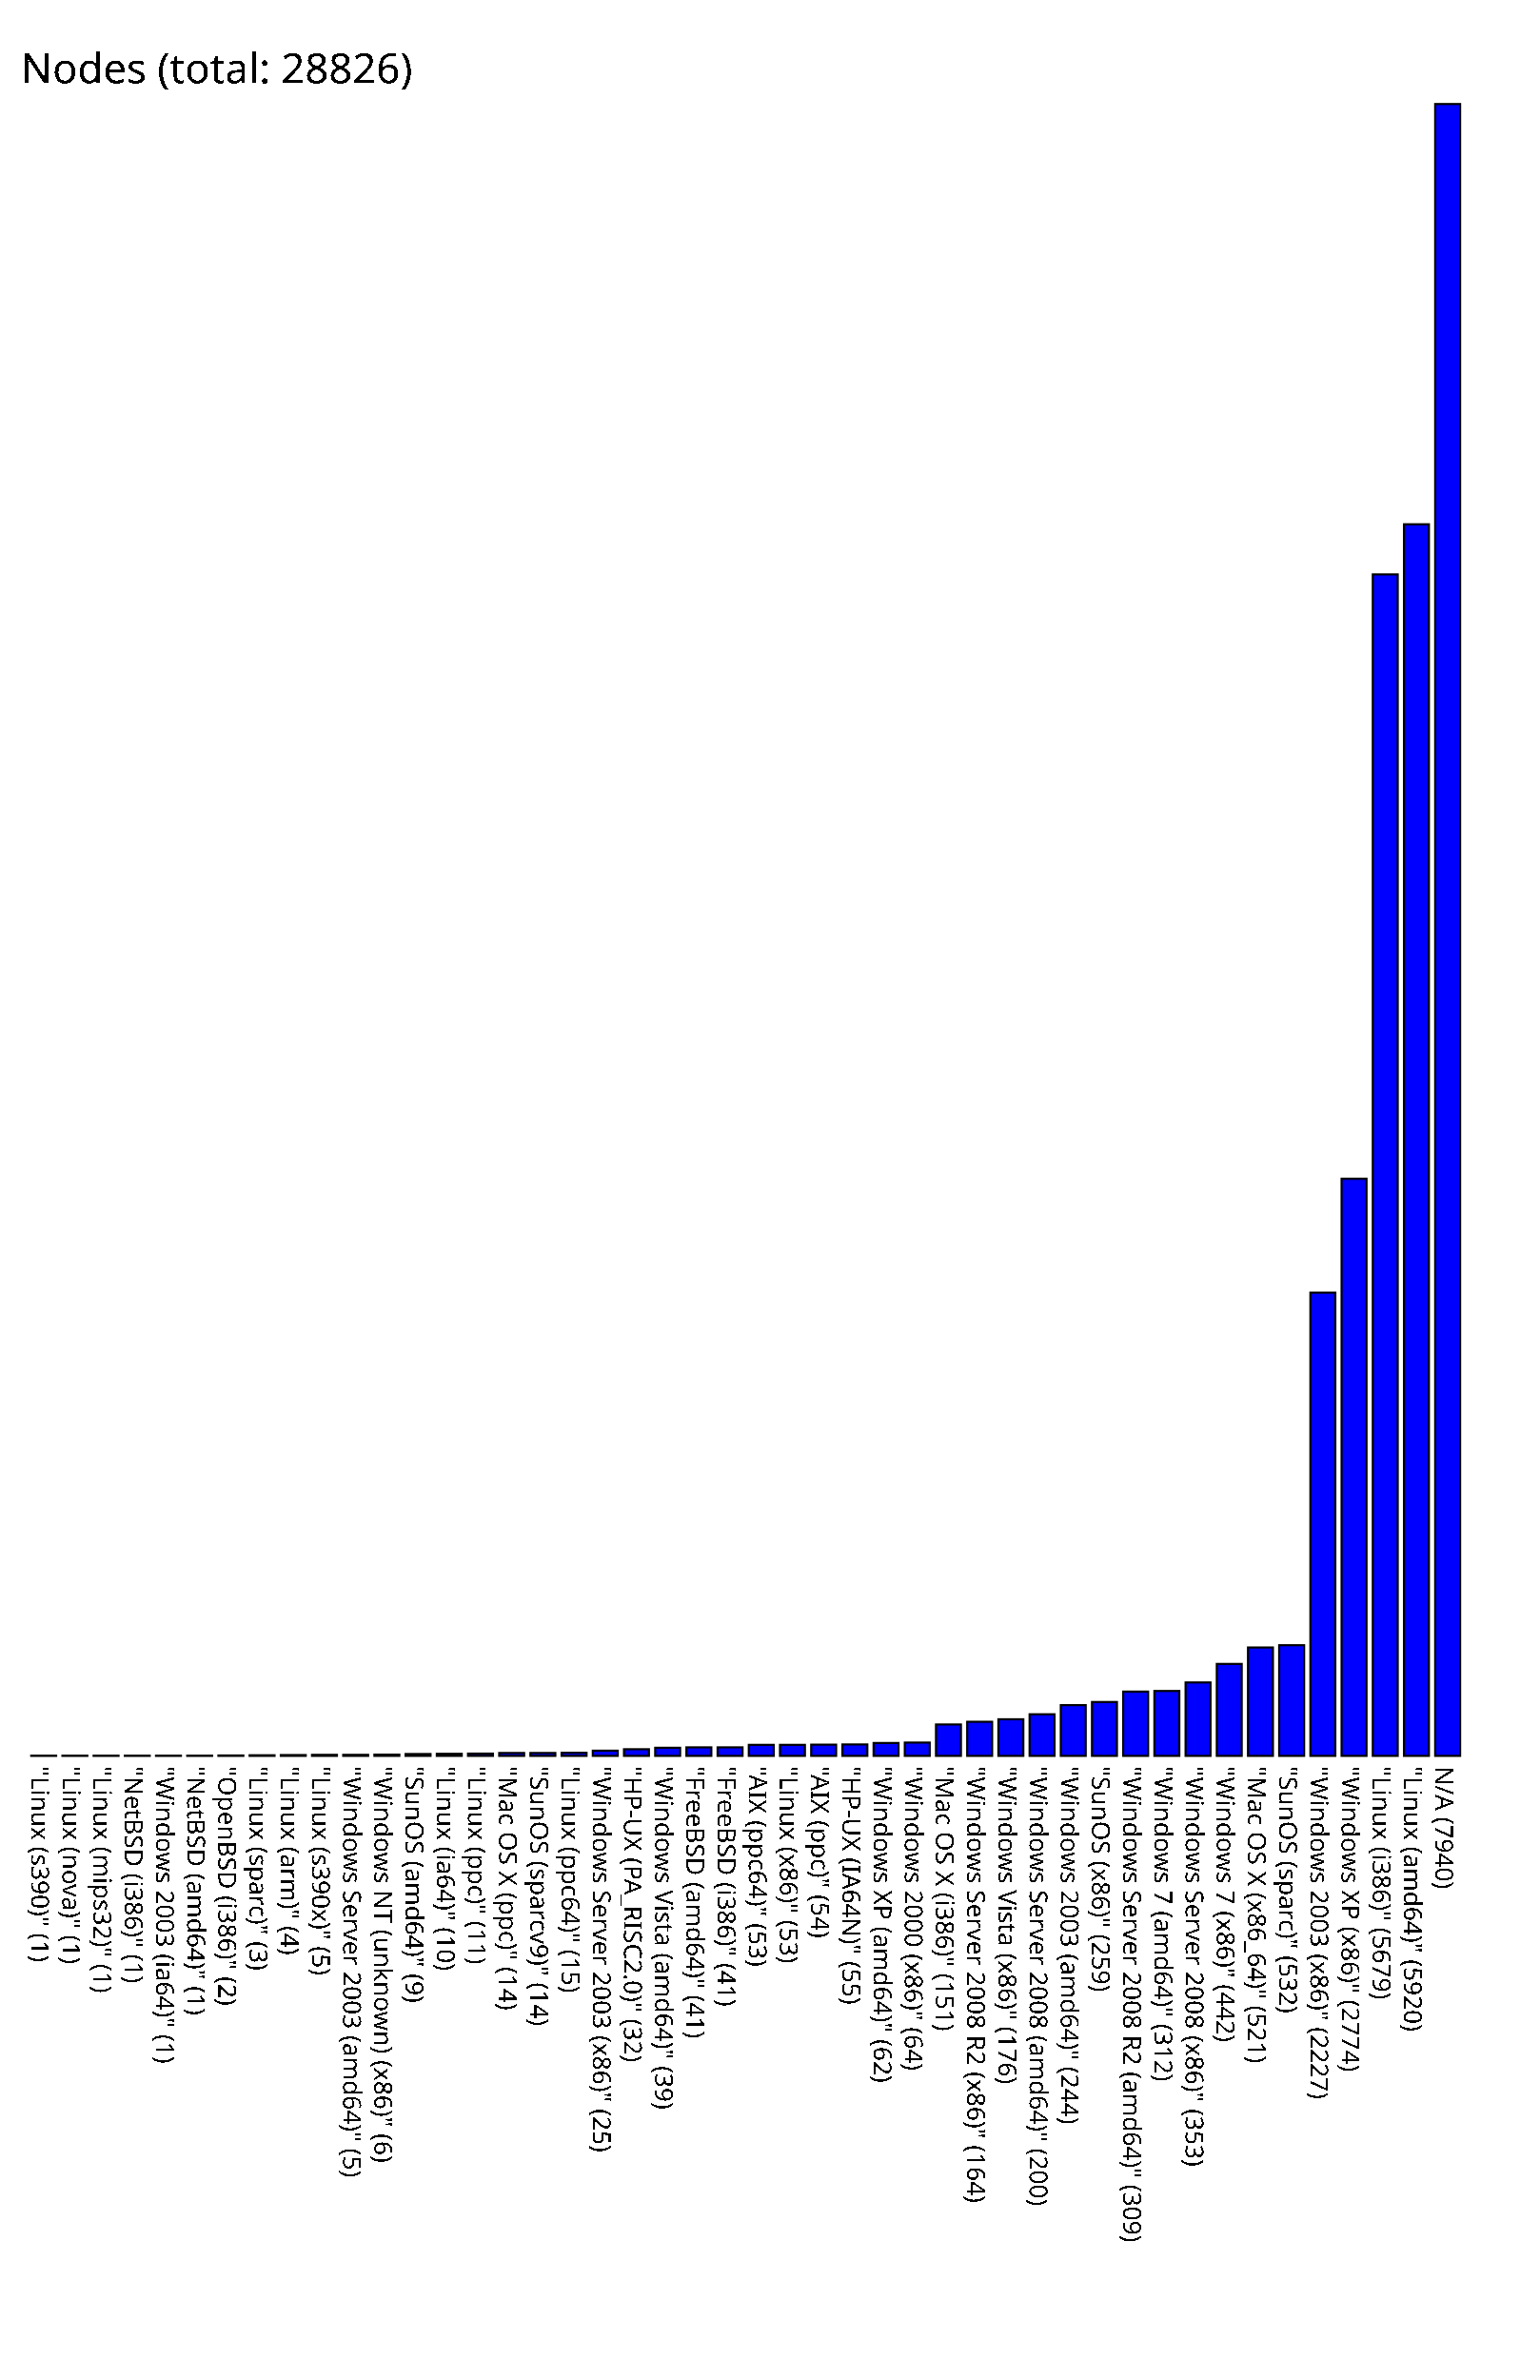
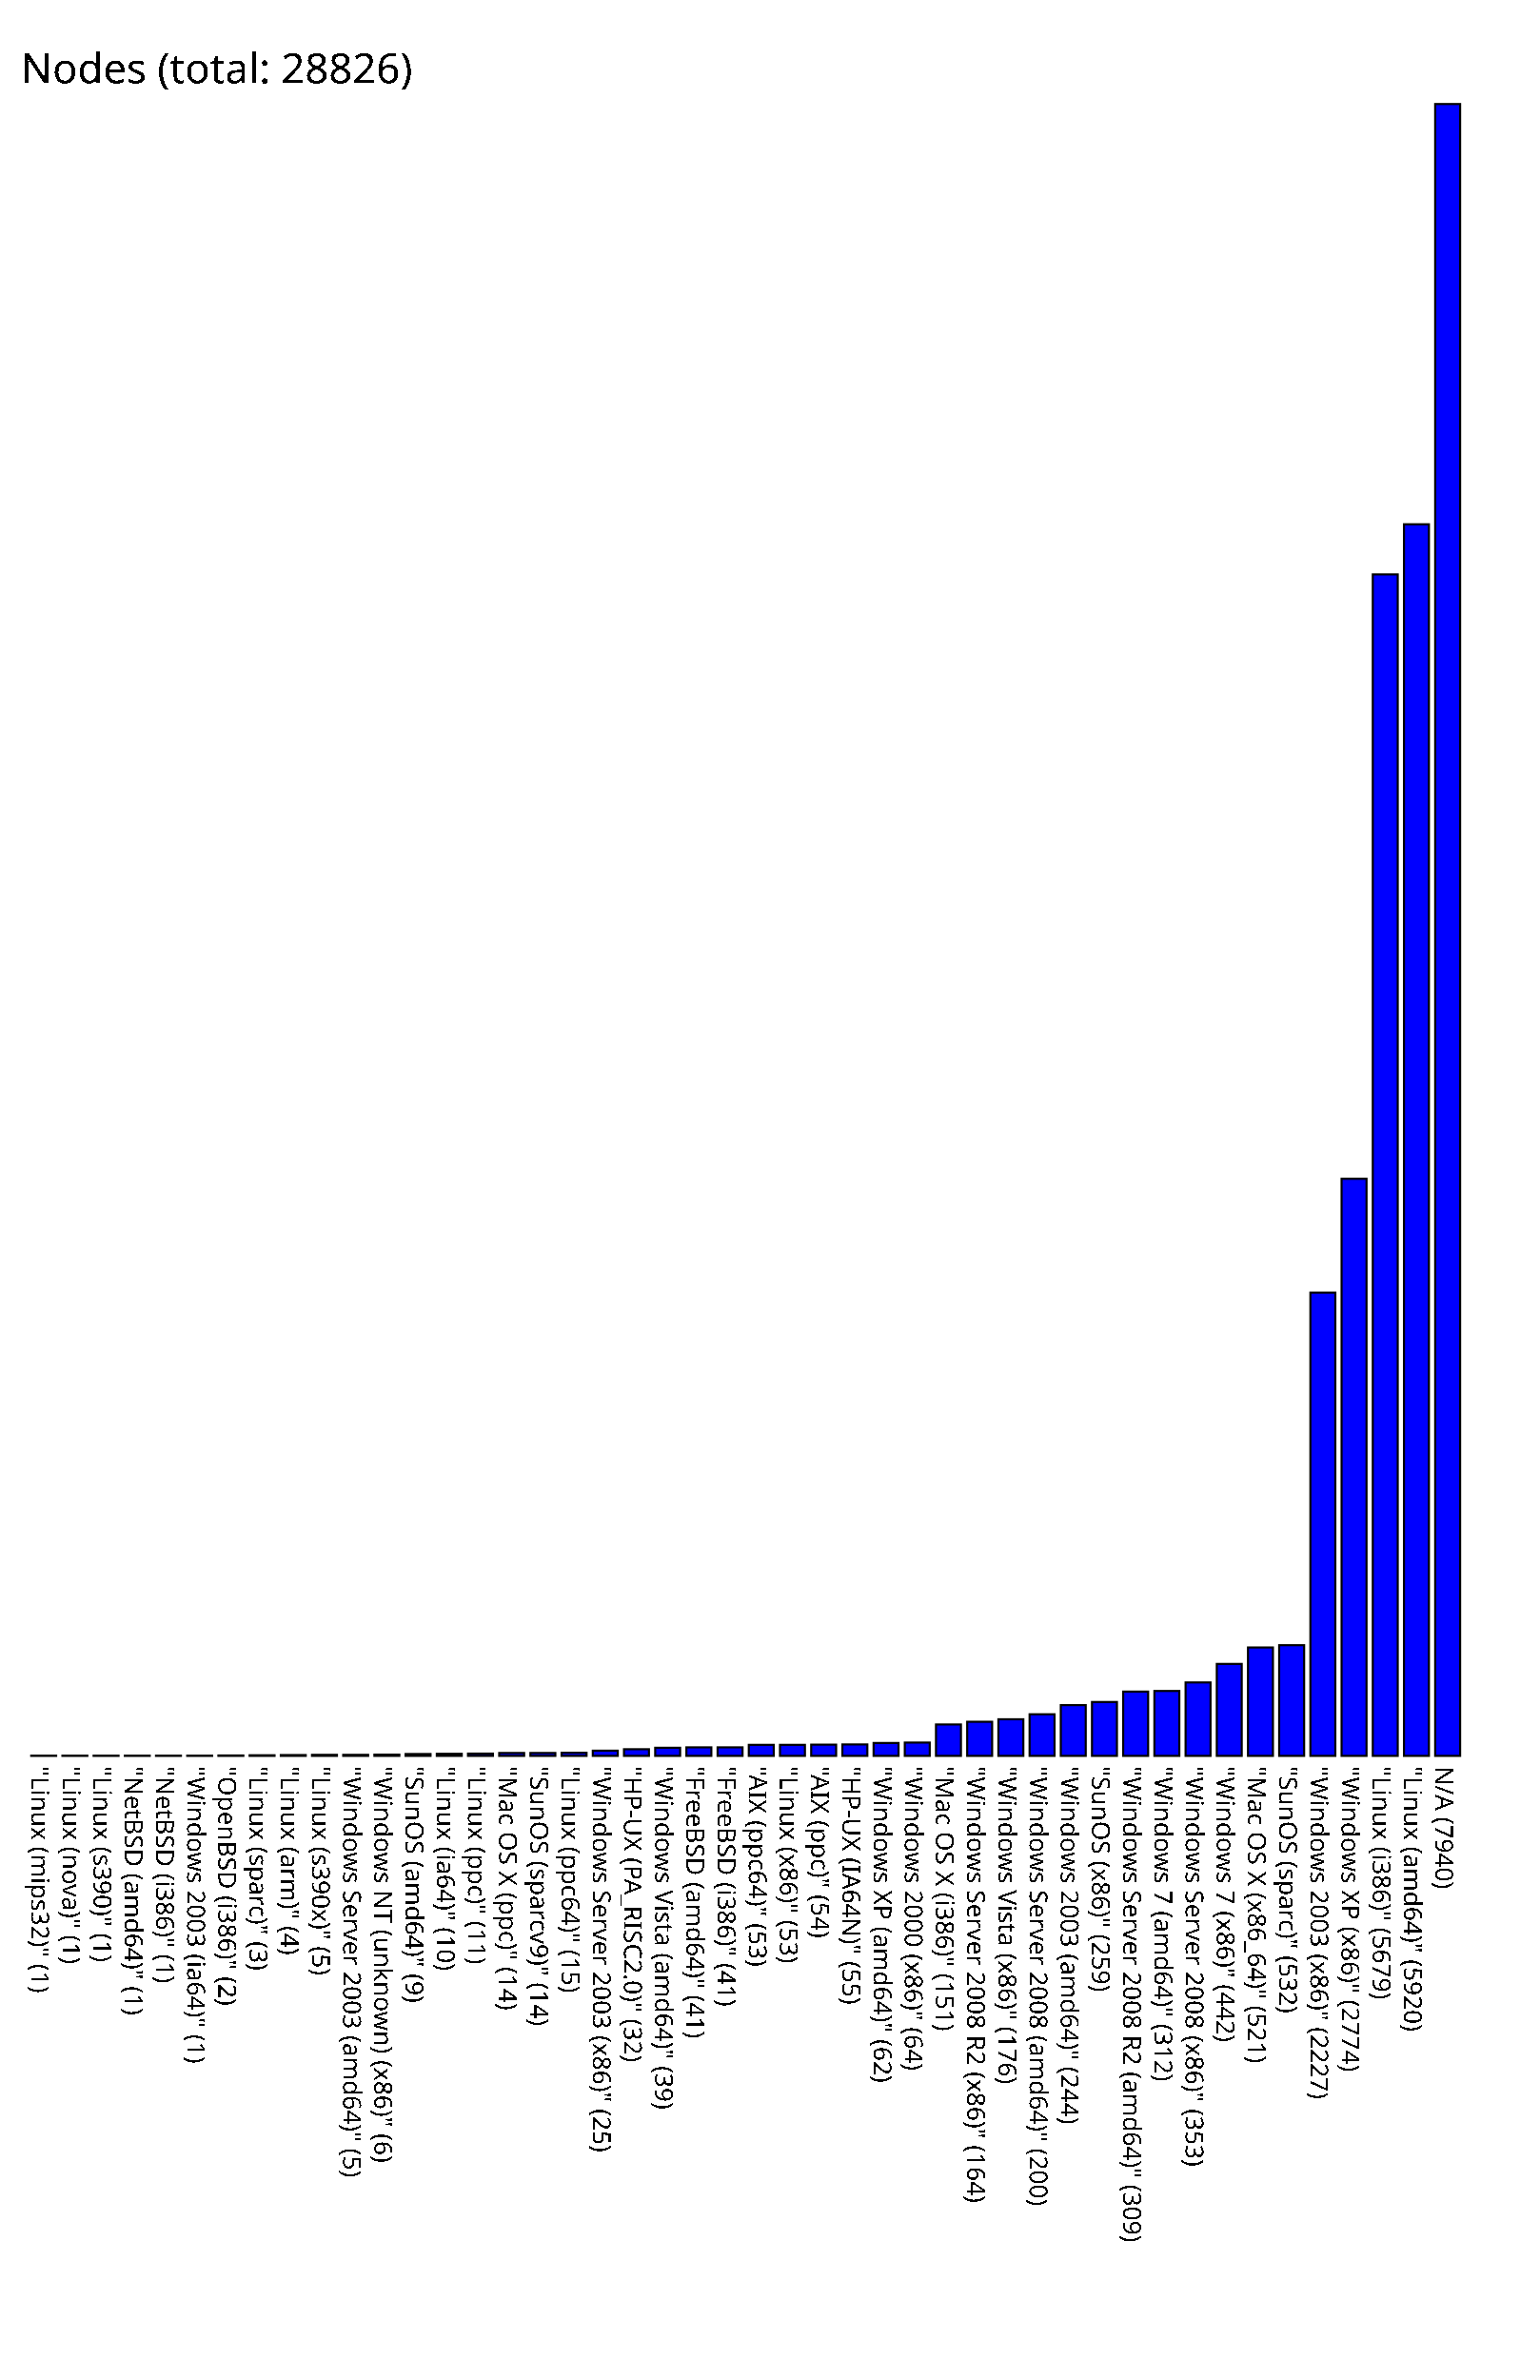
<svg xmlns="http://www.w3.org/2000/svg" version="1.1" preserveAspectRatio="xMidYMid meet" viewBox="0 0 740 1144">
  <rect fill="blue" height="0.1" stroke="black" width="12" x="15" y="843.9" />
-   <text x="15" y="849.0" font-family="Tahoma" font-size="12" transform="rotate(90 15,849.0)" text-rendering="optimizeSpeed" fill="#000000;">"Linux (s390)" (1)</text>
+   <text x="15" y="849.0" font-family="Tahoma" font-size="12" transform="rotate(90 15,849.0)" text-rendering="optimizeSpeed" fill="#000000;">"Linux (mips32)" (1)</text>
  <rect fill="blue" height="0.1" stroke="black" width="12" x="30" y="843.9" />
  <text x="30" y="849.0" font-family="Tahoma" font-size="12" transform="rotate(90 30,849.0)" text-rendering="optimizeSpeed" fill="#000000;">"Linux (nova)" (1)</text>
  <rect fill="blue" height="0.1" stroke="black" width="12" x="45" y="843.9" />
-   <text x="45" y="849.0" font-family="Tahoma" font-size="12" transform="rotate(90 45,849.0)" text-rendering="optimizeSpeed" fill="#000000;">"Linux (mips32)" (1)</text>
+   <text x="45" y="849.0" font-family="Tahoma" font-size="12" transform="rotate(90 45,849.0)" text-rendering="optimizeSpeed" fill="#000000;">"Linux (s390)" (1)</text>
  <rect fill="blue" height="0.1" stroke="black" width="12" x="60" y="843.9" />
-   <text x="60" y="849.0" font-family="Tahoma" font-size="12" transform="rotate(90 60,849.0)" text-rendering="optimizeSpeed" fill="#000000;">"NetBSD (i386)" (1)</text>
+   <text x="60" y="849.0" font-family="Tahoma" font-size="12" transform="rotate(90 60,849.0)" text-rendering="optimizeSpeed" fill="#000000;">"NetBSD (amd64)" (1)</text>
  <rect fill="blue" height="0.1" stroke="black" width="12" x="75" y="843.9" />
-   <text x="75" y="849.0" font-family="Tahoma" font-size="12" transform="rotate(90 75,849.0)" text-rendering="optimizeSpeed" fill="#000000;">"Windows 2003 (ia64)" (1)</text>
+   <text x="75" y="849.0" font-family="Tahoma" font-size="12" transform="rotate(90 75,849.0)" text-rendering="optimizeSpeed" fill="#000000;">"NetBSD (i386)" (1)</text>
  <rect fill="blue" height="0.1" stroke="black" width="12" x="90" y="843.9" />
-   <text x="90" y="849.0" font-family="Tahoma" font-size="12" transform="rotate(90 90,849.0)" text-rendering="optimizeSpeed" fill="#000000;">"NetBSD (amd64)" (1)</text>
+   <text x="90" y="849.0" font-family="Tahoma" font-size="12" transform="rotate(90 90,849.0)" text-rendering="optimizeSpeed" fill="#000000;">"Windows 2003 (ia64)" (1)</text>
  <rect fill="blue" height="0.2" stroke="black" width="12" x="105" y="843.8" />
  <text x="105" y="849.0" font-family="Tahoma" font-size="12" transform="rotate(90 105,849.0)" text-rendering="optimizeSpeed" fill="#000000;">"OpenBSD (i386)" (2)</text>
  <rect fill="blue" height="0.3" stroke="black" width="12" x="120" y="843.7" />
  <text x="120" y="849.0" font-family="Tahoma" font-size="12" transform="rotate(90 120,849.0)" text-rendering="optimizeSpeed" fill="#000000;">"Linux (sparc)" (3)</text>
  <rect fill="blue" height="0.4" stroke="black" width="12" x="135" y="843.6" />
  <text x="135" y="849.0" font-family="Tahoma" font-size="12" transform="rotate(90 135,849.0)" text-rendering="optimizeSpeed" fill="#000000;">"Linux (arm)" (4)</text>
  <rect fill="blue" height="0.5" stroke="black" width="12" x="150" y="843.5" />
  <text x="150" y="849.0" font-family="Tahoma" font-size="12" transform="rotate(90 150,849.0)" text-rendering="optimizeSpeed" fill="#000000;">"Linux (s390x)" (5)</text>
  <rect fill="blue" height="0.5" stroke="black" width="12" x="165" y="843.5" />
  <text x="165" y="849.0" font-family="Tahoma" font-size="12" transform="rotate(90 165,849.0)" text-rendering="optimizeSpeed" fill="#000000;">"Windows Server 2003 (amd64)" (5)</text>
  <rect fill="blue" height="0.6" stroke="black" width="12" x="180" y="843.4" />
  <text x="180" y="849.0" font-family="Tahoma" font-size="12" transform="rotate(90 180,849.0)" text-rendering="optimizeSpeed" fill="#000000;">"Windows NT (unknown) (x86)" (6)</text>
  <rect fill="blue" height="0.9" stroke="black" width="12" x="195" y="843.1" />
  <text x="195" y="849.0" font-family="Tahoma" font-size="12" transform="rotate(90 195,849.0)" text-rendering="optimizeSpeed" fill="#000000;">"SunOS (amd64)" (9)</text>
  <rect fill="blue" height="1" stroke="black" width="12" x="210" y="843" />
  <text x="210" y="849" font-family="Tahoma" font-size="12" transform="rotate(90 210,849)" text-rendering="optimizeSpeed" fill="#000000;">"Linux (ia64)" (10)</text>
  <rect fill="blue" height="1.1" stroke="black" width="12" x="225" y="842.9" />
  <text x="225" y="849.0" font-family="Tahoma" font-size="12" transform="rotate(90 225,849.0)" text-rendering="optimizeSpeed" fill="#000000;">"Linux (ppc)" (11)</text>
  <rect fill="blue" height="1.4" stroke="black" width="12" x="240" y="842.6" />
  <text x="240" y="849.0" font-family="Tahoma" font-size="12" transform="rotate(90 240,849.0)" text-rendering="optimizeSpeed" fill="#000000;">"Mac OS X (ppc)" (14)</text>
  <rect fill="blue" height="1.4" stroke="black" width="12" x="255" y="842.6" />
  <text x="255" y="849.0" font-family="Tahoma" font-size="12" transform="rotate(90 255,849.0)" text-rendering="optimizeSpeed" fill="#000000;">"SunOS (sparcv9)" (14)</text>
  <rect fill="blue" height="1.5" stroke="black" width="12" x="270" y="842.5" />
  <text x="270" y="849.0" font-family="Tahoma" font-size="12" transform="rotate(90 270,849.0)" text-rendering="optimizeSpeed" fill="#000000;">"Linux (ppc64)" (15)</text>
  <rect fill="blue" height="2.5" stroke="black" width="12" x="285" y="841.5" />
  <text x="285" y="849.0" font-family="Tahoma" font-size="12" transform="rotate(90 285,849.0)" text-rendering="optimizeSpeed" fill="#000000;">"Windows Server 2003 (x86)" (25)</text>
  <rect fill="blue" height="3.2" stroke="black" width="12" x="300" y="840.8" />
  <text x="300" y="849.0" font-family="Tahoma" font-size="12" transform="rotate(90 300,849.0)" text-rendering="optimizeSpeed" fill="#000000;">"HP-UX (PA_RISC2.0)" (32)</text>
  <rect fill="blue" height="3.9" stroke="black" width="12" x="315" y="840.1" />
  <text x="315" y="849.0" font-family="Tahoma" font-size="12" transform="rotate(90 315,849.0)" text-rendering="optimizeSpeed" fill="#000000;">"Windows Vista (amd64)" (39)</text>
  <rect fill="blue" height="4.1" stroke="black" width="12" x="330" y="839.9" />
  <text x="330" y="849.0" font-family="Tahoma" font-size="12" transform="rotate(90 330,849.0)" text-rendering="optimizeSpeed" fill="#000000;">"FreeBSD (amd64)" (41)</text>
  <rect fill="blue" height="4.1" stroke="black" width="12" x="345" y="839.9" />
  <text x="345" y="849.0" font-family="Tahoma" font-size="12" transform="rotate(90 345,849.0)" text-rendering="optimizeSpeed" fill="#000000;">"FreeBSD (i386)" (41)</text>
  <rect fill="blue" height="5.3" stroke="black" width="12" x="360" y="838.7" />
  <text x="360" y="849.0" font-family="Tahoma" font-size="12" transform="rotate(90 360,849.0)" text-rendering="optimizeSpeed" fill="#000000;">"AIX (ppc64)" (53)</text>
  <rect fill="blue" height="5.3" stroke="black" width="12" x="375" y="838.7" />
  <text x="375" y="849.0" font-family="Tahoma" font-size="12" transform="rotate(90 375,849.0)" text-rendering="optimizeSpeed" fill="#000000;">"Linux (x86)" (53)</text>
  <rect fill="blue" height="5.4" stroke="black" width="12" x="390" y="838.6" />
  <text x="390" y="849.0" font-family="Tahoma" font-size="12" transform="rotate(90 390,849.0)" text-rendering="optimizeSpeed" fill="#000000;">"AIX (ppc)" (54)</text>
  <rect fill="blue" height="5.5" stroke="black" width="12" x="405" y="838.5" />
  <text x="405" y="849.0" font-family="Tahoma" font-size="12" transform="rotate(90 405,849.0)" text-rendering="optimizeSpeed" fill="#000000;">"HP-UX (IA64N)" (55)</text>
  <rect fill="blue" height="6.2" stroke="black" width="12" x="420" y="837.8" />
  <text x="420" y="849.0" font-family="Tahoma" font-size="12" transform="rotate(90 420,849.0)" text-rendering="optimizeSpeed" fill="#000000;">"Windows XP (amd64)" (62)</text>
  <rect fill="blue" height="6.4" stroke="black" width="12" x="435" y="837.6" />
  <text x="435" y="849.0" font-family="Tahoma" font-size="12" transform="rotate(90 435,849.0)" text-rendering="optimizeSpeed" fill="#000000;">"Windows 2000 (x86)" (64)</text>
  <rect fill="blue" height="15.1" stroke="black" width="12" x="450" y="828.9" />
  <text x="450" y="849.0" font-family="Tahoma" font-size="12" transform="rotate(90 450,849.0)" text-rendering="optimizeSpeed" fill="#000000;">"Mac OS X (i386)" (151)</text>
  <rect fill="blue" height="16.4" stroke="black" width="12" x="465" y="827.6" />
  <text x="465" y="849.0" font-family="Tahoma" font-size="12" transform="rotate(90 465,849.0)" text-rendering="optimizeSpeed" fill="#000000;">"Windows Server 2008 R2 (x86)" (164)</text>
  <rect fill="blue" height="17.6" stroke="black" width="12" x="480" y="826.4" />
  <text x="480" y="849.0" font-family="Tahoma" font-size="12" transform="rotate(90 480,849.0)" text-rendering="optimizeSpeed" fill="#000000;">"Windows Vista (x86)" (176)</text>
  <rect fill="blue" height="20" stroke="black" width="12" x="495" y="824" />
  <text x="495" y="849" font-family="Tahoma" font-size="12" transform="rotate(90 495,849)" text-rendering="optimizeSpeed" fill="#000000;">"Windows Server 2008 (amd64)" (200)</text>
  <rect fill="blue" height="24.4" stroke="black" width="12" x="510" y="819.6" />
  <text x="510" y="849.0" font-family="Tahoma" font-size="12" transform="rotate(90 510,849.0)" text-rendering="optimizeSpeed" fill="#000000;">"Windows 2003 (amd64)" (244)</text>
  <rect fill="blue" height="25.9" stroke="black" width="12" x="525" y="818.1" />
  <text x="525" y="849.0" font-family="Tahoma" font-size="12" transform="rotate(90 525,849.0)" text-rendering="optimizeSpeed" fill="#000000;">"SunOS (x86)" (259)</text>
  <rect fill="blue" height="30.9" stroke="black" width="12" x="540" y="813.1" />
  <text x="540" y="849.0" font-family="Tahoma" font-size="12" transform="rotate(90 540,849.0)" text-rendering="optimizeSpeed" fill="#000000;">"Windows Server 2008 R2 (amd64)" (309)</text>
  <rect fill="blue" height="31.2" stroke="black" width="12" x="555" y="812.8" />
  <text x="555" y="849.0" font-family="Tahoma" font-size="12" transform="rotate(90 555,849.0)" text-rendering="optimizeSpeed" fill="#000000;">"Windows 7 (amd64)" (312)</text>
  <rect fill="blue" height="35.3" stroke="black" width="12" x="570" y="808.7" />
  <text x="570" y="849.0" font-family="Tahoma" font-size="12" transform="rotate(90 570,849.0)" text-rendering="optimizeSpeed" fill="#000000;">"Windows Server 2008 (x86)" (353)</text>
  <rect fill="blue" height="44.2" stroke="black" width="12" x="585" y="799.8" />
  <text x="585" y="849.0" font-family="Tahoma" font-size="12" transform="rotate(90 585,849.0)" text-rendering="optimizeSpeed" fill="#000000;">"Windows 7 (x86)" (442)</text>
  <rect fill="blue" height="52.1" stroke="black" width="12" x="600" y="791.9" />
  <text x="600" y="849.0" font-family="Tahoma" font-size="12" transform="rotate(90 600,849.0)" text-rendering="optimizeSpeed" fill="#000000;">"Mac OS X (x86_64)" (521)</text>
  <rect fill="blue" height="53.2" stroke="black" width="12" x="615" y="790.8" />
  <text x="615" y="849.0" font-family="Tahoma" font-size="12" transform="rotate(90 615,849.0)" text-rendering="optimizeSpeed" fill="#000000;">"SunOS (sparc)" (532)</text>
  <rect fill="blue" height="222.7" stroke="black" width="12" x="630" y="621.3" />
  <text x="630" y="849.0" font-family="Tahoma" font-size="12" transform="rotate(90 630,849.0)" text-rendering="optimizeSpeed" fill="#000000;">"Windows 2003 (x86)" (2227)</text>
  <rect fill="blue" height="277.4" stroke="black" width="12" x="645" y="566.6" />
  <text x="645" y="849.0" font-family="Tahoma" font-size="12" transform="rotate(90 645,849.0)" text-rendering="optimizeSpeed" fill="#000000;">"Windows XP (x86)" (2774)</text>
  <rect fill="blue" height="567.9" stroke="black" width="12" x="660" y="276.1" />
  <text x="660" y="849.0" font-family="Tahoma" font-size="12" transform="rotate(90 660,849.0)" text-rendering="optimizeSpeed" fill="#000000;">"Linux (i386)" (5679)</text>
  <rect fill="blue" height="592" stroke="black" width="12" x="675" y="252" />
  <text x="675" y="849" font-family="Tahoma" font-size="12" transform="rotate(90 675,849)" text-rendering="optimizeSpeed" fill="#000000;">"Linux (amd64)" (5920)</text>
  <rect fill="blue" height="794" stroke="black" width="12" x="690" y="50" />
  <text x="690" y="849" font-family="Tahoma" font-size="12" transform="rotate(90 690,849)" text-rendering="optimizeSpeed" fill="#000000;">N/A (7940)</text>
  <text x="10" y="40" font-family="Tahoma" font-size="20" text-rendering="optimizeSpeed" fill="#000000;">Nodes (total: 28826)</text>
</svg>
